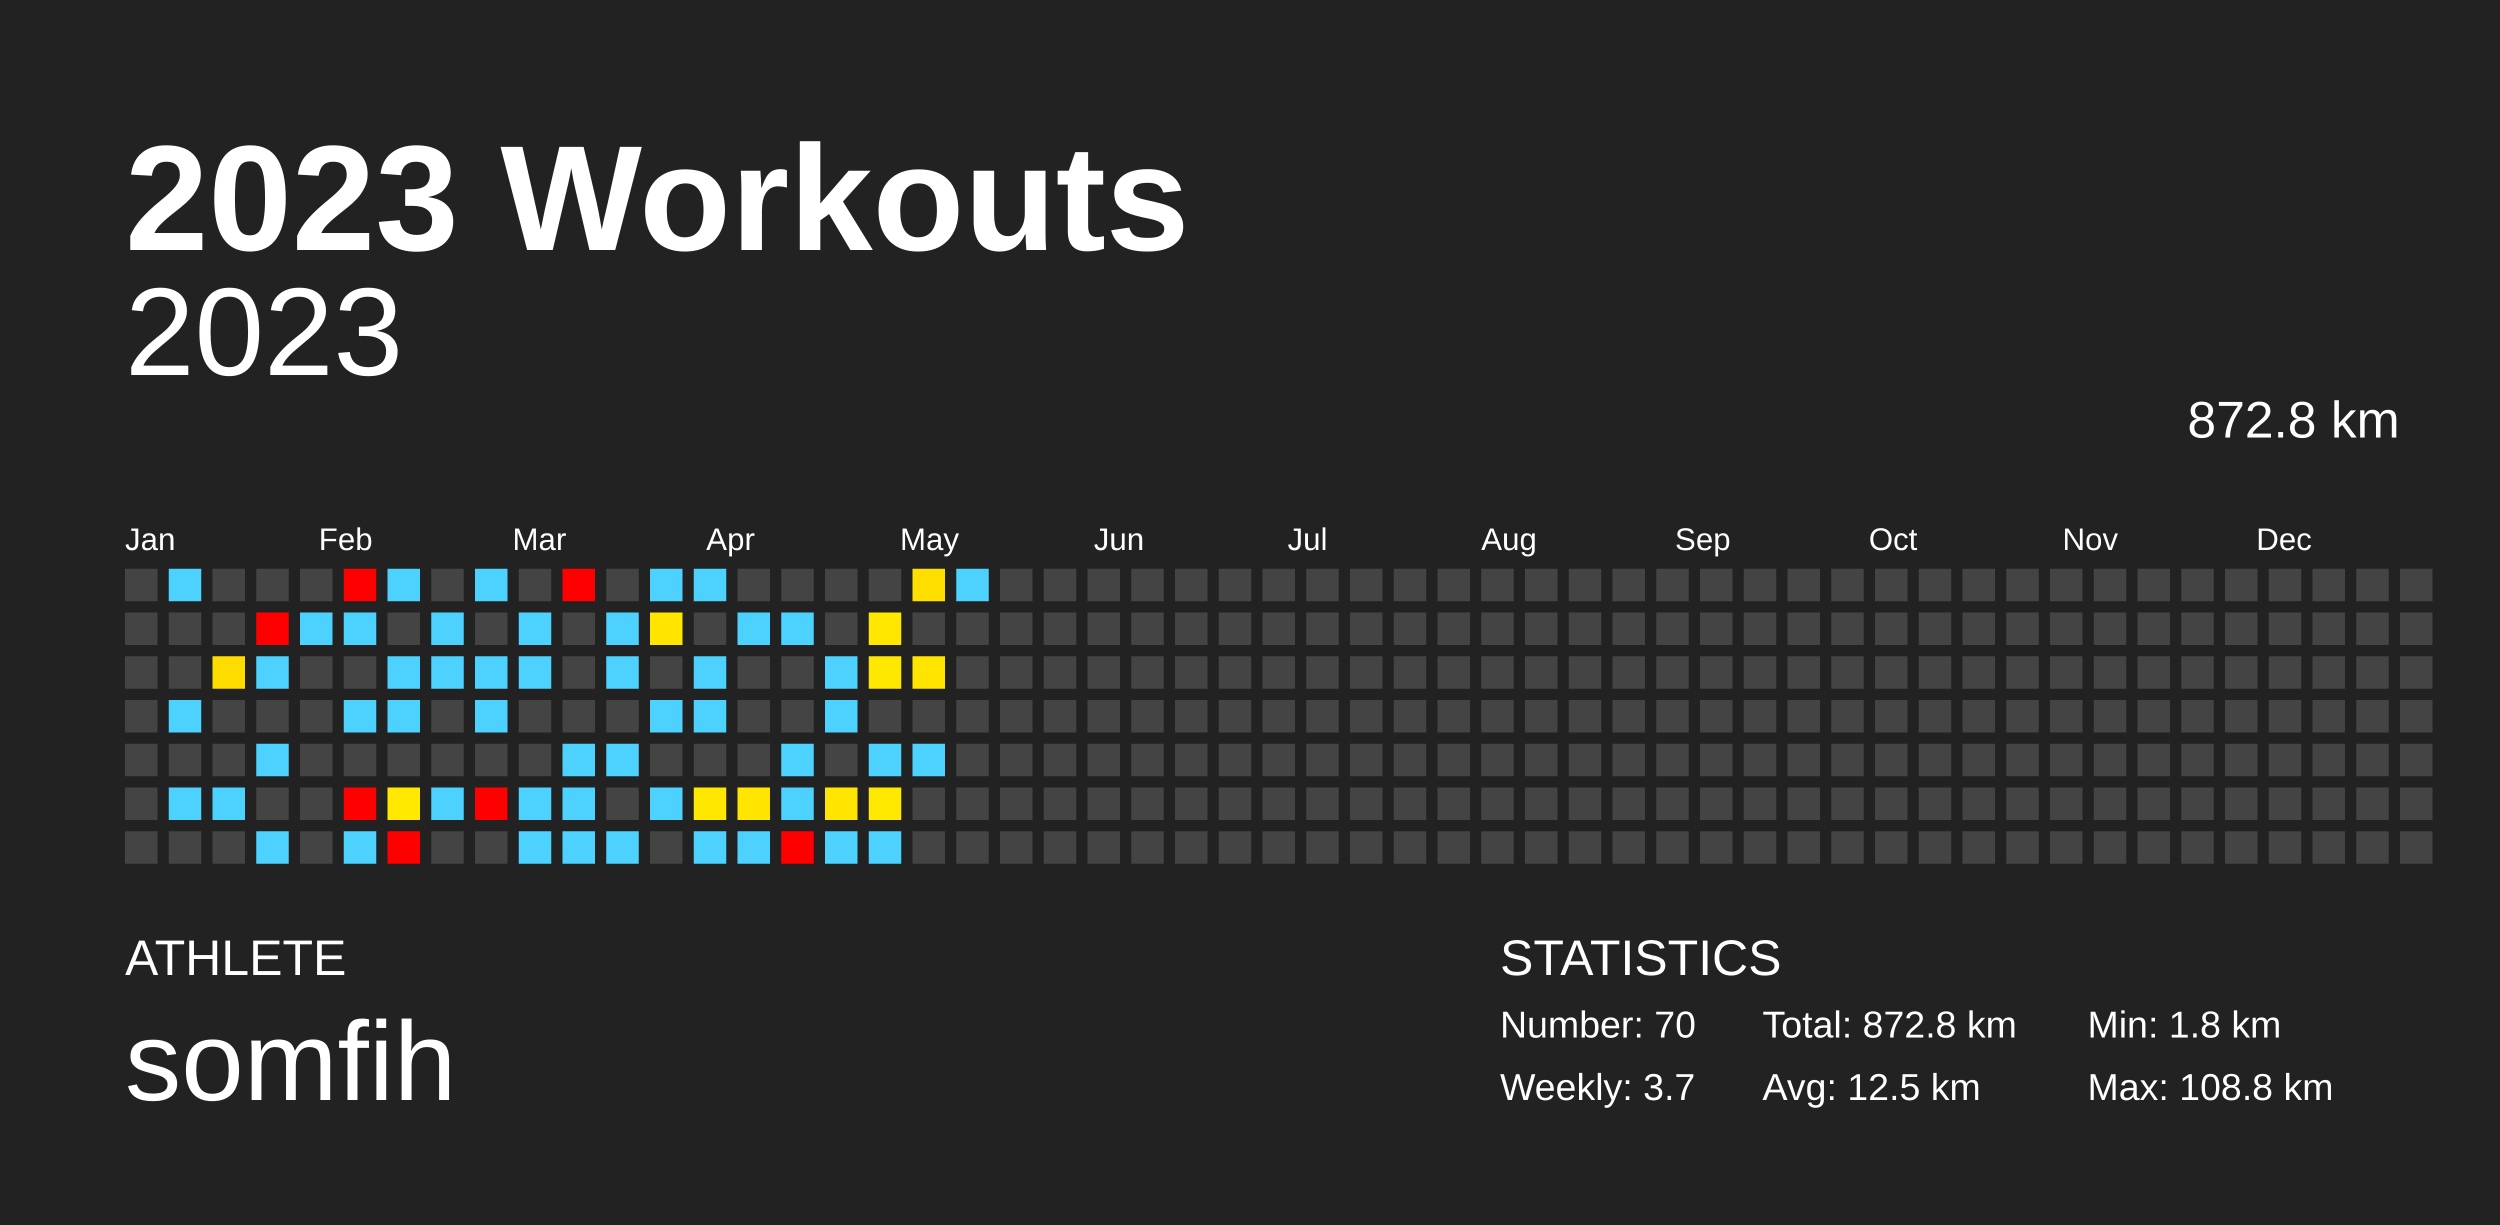
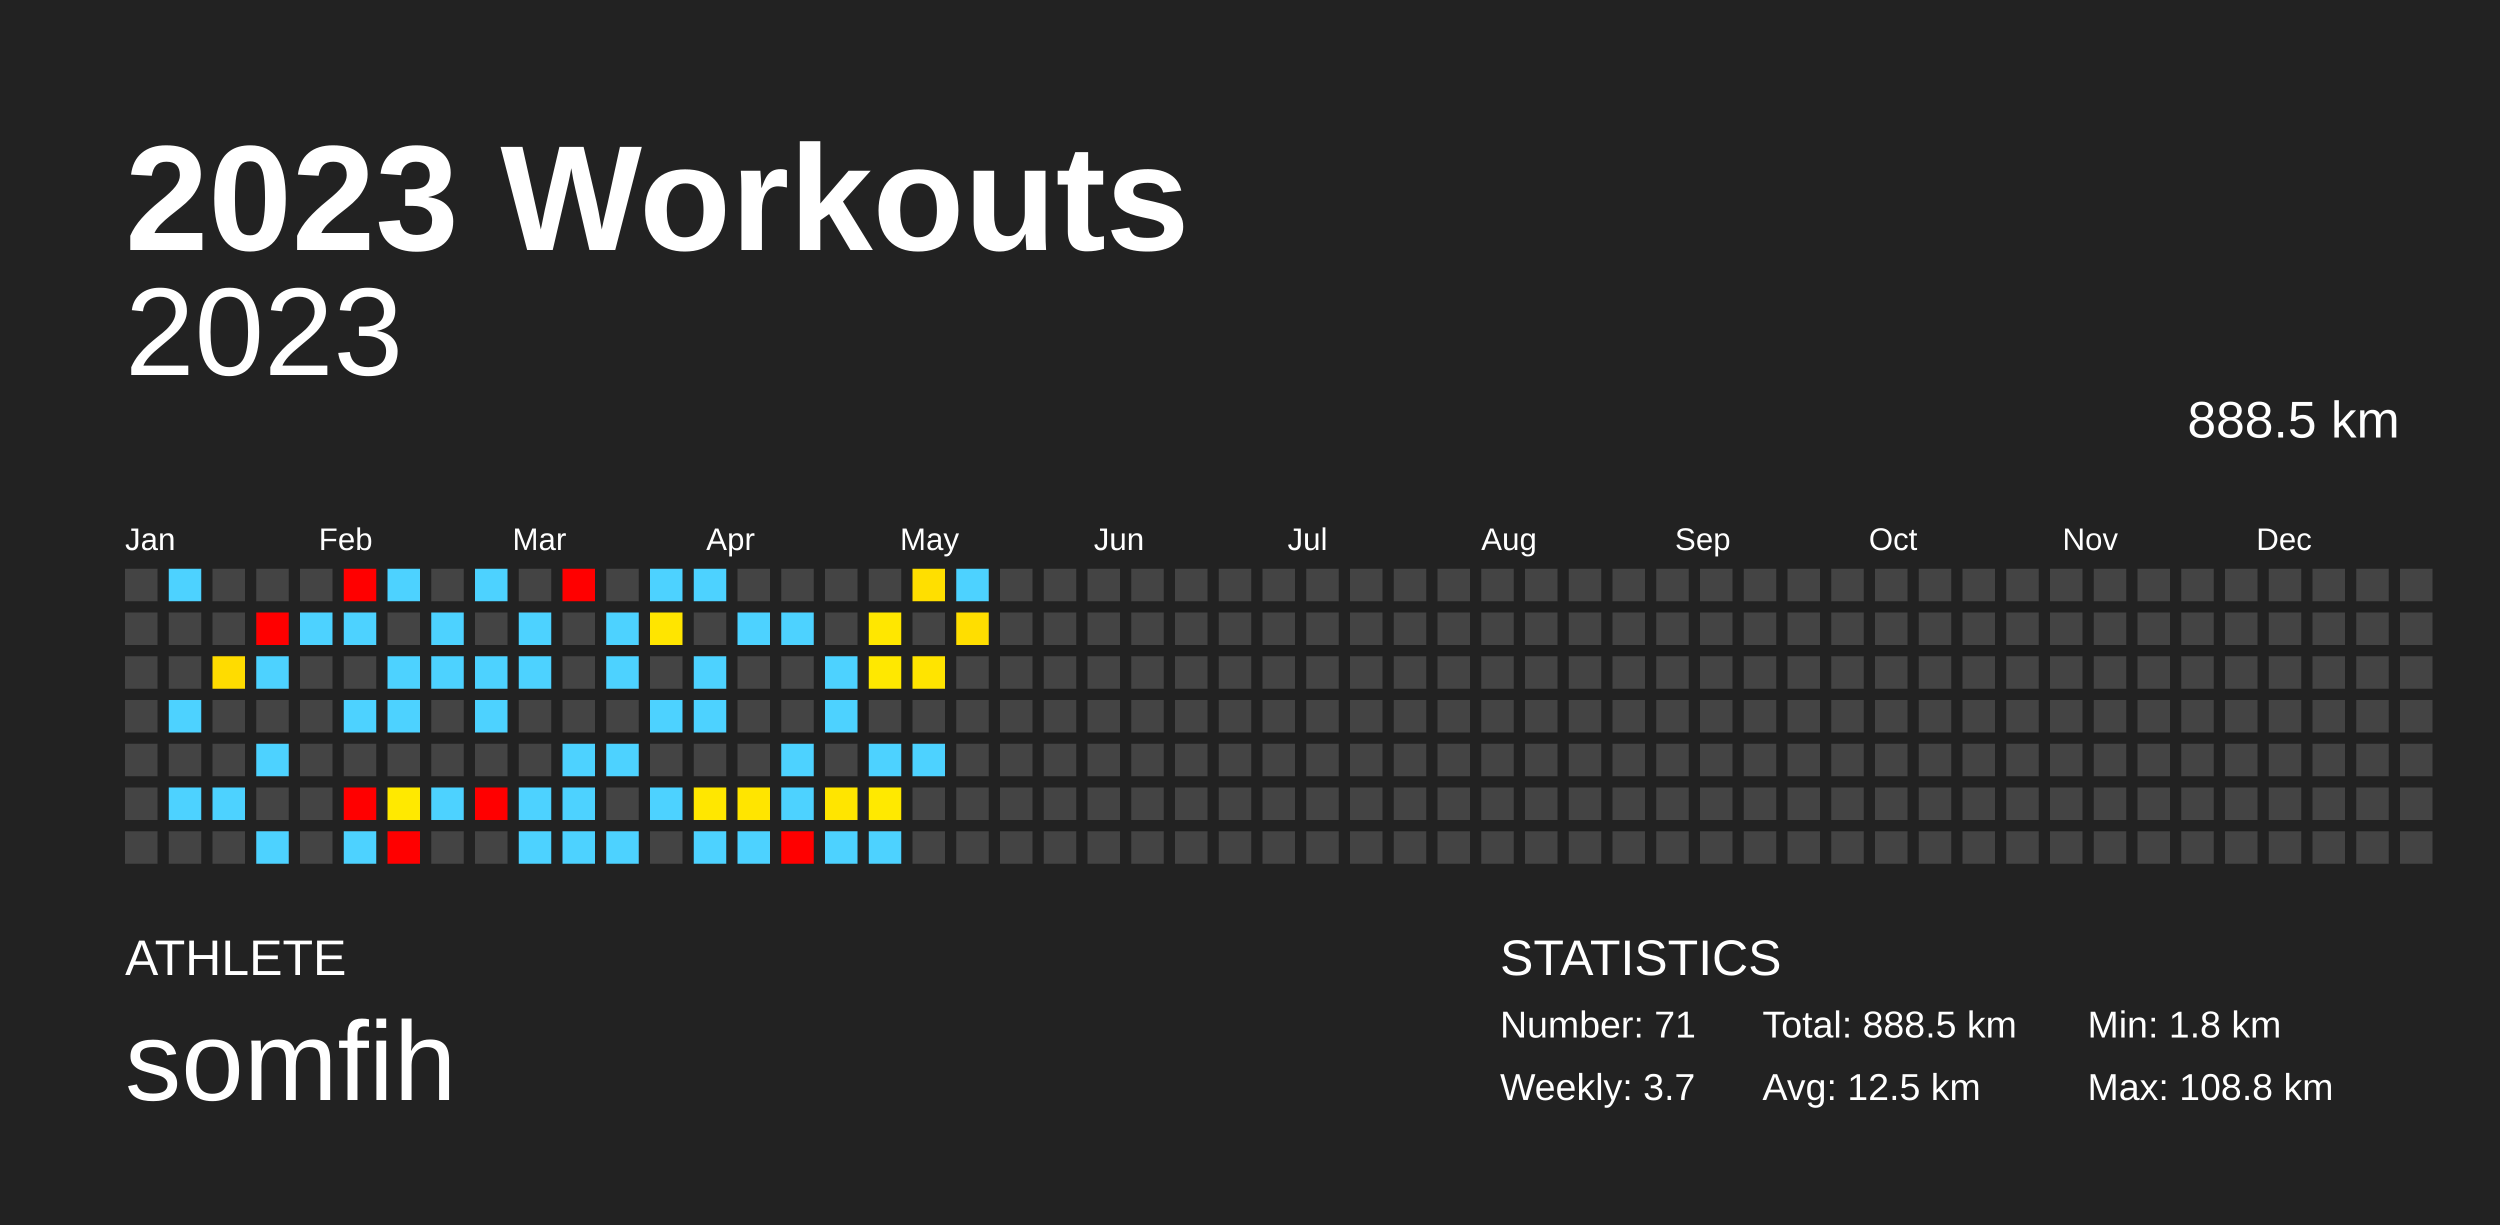
<svg xmlns="http://www.w3.org/2000/svg" baseProfile="full" height="98mm" version="1.1" viewBox="0,0,200,98" width="200mm">
  <defs />
  <rect fill="#222222" height="98" width="200" x="0" y="0" />
  <text fill="#FFFFFF" style="font-size:12px; font-family:Arial; font-weight:bold;" x="10" y="20">2023 Workouts</text>
  <text fill="#FFFFFF" style="font-size:4px; font-family:Arial" x="10" y="78">ATHLETE</text>
  <text fill="#FFFFFF" style="font-size:9px; font-family:Arial" x="10" y="88">somfih</text>
  <text fill="#FFFFFF" style="font-size:4px; font-family:Arial" x="120" y="78">STATISTICS</text>
-   <text fill="#FFFFFF" style="font-size:3px; font-family:Arial" x="120" y="83">Number: 70</text>
+   <text fill="#FFFFFF" style="font-size:3px; font-family:Arial" x="120" y="83">Number: 71</text>
  <text fill="#FFFFFF" style="font-size:3px; font-family:Arial" x="120" y="88">Weekly: 3.7</text>
-   <text fill="#FFFFFF" style="font-size:3px; font-family:Arial" x="141" y="83">Total: 872.8 km</text>
+   <text fill="#FFFFFF" style="font-size:3px; font-family:Arial" x="141" y="83">Total: 888.5 km</text>
  <text fill="#FFFFFF" style="font-size:3px; font-family:Arial" x="141" y="88">Avg: 12.5 km</text>
  <text fill="#FFFFFF" style="font-size:3px; font-family:Arial" x="167" y="83">Min: 1.8 km</text>
  <text fill="#FFFFFF" style="font-size:3px; font-family:Arial" x="167" y="88">Max: 108.8 km</text>
  <text alignment-baseline="hanging" fill="#FFFFFF" style="font-size:10.0px; font-family:Arial;" x="10" y="30">2023</text>
-   <text alignment-baseline="hanging" fill="#FFFFFF" style="font-size:4.125px; font-family:Arial;" x="175" y="35">872.8 km</text>
+   <text alignment-baseline="hanging" fill="#FFFFFF" style="font-size:4.125px; font-family:Arial;" x="175" y="35">888.5 km</text>
  <text fill="#FFFFFF" style="font-size:2.5px; font-family:Arial" x="10.0" y="44">Jan</text>
  <text fill="#FFFFFF" style="font-size:2.5px; font-family:Arial" x="25.5" y="44">Feb</text>
  <text fill="#FFFFFF" style="font-size:2.5px; font-family:Arial" x="41.0" y="44">Mar</text>
  <text fill="#FFFFFF" style="font-size:2.5px; font-family:Arial" x="56.5" y="44">Apr</text>
  <text fill="#FFFFFF" style="font-size:2.5px; font-family:Arial" x="72.0" y="44">May</text>
  <text fill="#FFFFFF" style="font-size:2.5px; font-family:Arial" x="87.5" y="44">Jun</text>
  <text fill="#FFFFFF" style="font-size:2.5px; font-family:Arial" x="103.0" y="44">Jul</text>
  <text fill="#FFFFFF" style="font-size:2.5px; font-family:Arial" x="118.5" y="44">Aug</text>
  <text fill="#FFFFFF" style="font-size:2.5px; font-family:Arial" x="134.0" y="44">Sep</text>
  <text fill="#FFFFFF" style="font-size:2.5px; font-family:Arial" x="149.5" y="44">Oct</text>
  <text fill="#FFFFFF" style="font-size:2.5px; font-family:Arial" x="165.0" y="44">Nov</text>
  <text fill="#FFFFFF" style="font-size:2.5px; font-family:Arial" x="180.5" y="44">Dec</text>
  <rect fill="#444444" height="2.6" width="2.6" x="10.0" y="45.5" />
  <rect fill="#444444" height="2.6" width="2.6" x="10.0" y="49.0" />
  <rect fill="#444444" height="2.6" width="2.6" x="10.0" y="52.5" />
  <rect fill="#444444" height="2.6" width="2.6" x="10.0" y="56.0" />
  <rect fill="#444444" height="2.6" width="2.6" x="10.0" y="59.5" />
  <rect fill="#444444" height="2.6" width="2.6" x="10.0" y="63.0" />
  <rect fill="#444444" height="2.6" width="2.6" x="10.0" y="66.5" />
  <rect fill="#4dd2ff" height="2.6" width="2.6" x="13.5" y="45.5" />
  <rect fill="#444444" height="2.6" width="2.6" x="13.5" y="49.0" />
  <rect fill="#444444" height="2.6" width="2.6" x="13.5" y="52.5" />
  <rect fill="#4dd2ff" height="2.6" width="2.6" x="13.5" y="56.0" />
  <rect fill="#444444" height="2.6" width="2.6" x="13.5" y="59.5" />
  <rect fill="#4dd2ff" height="2.6" width="2.6" x="13.5" y="63.0" />
  <rect fill="#444444" height="2.6" width="2.6" x="13.5" y="66.5" />
  <rect fill="#444444" height="2.6" width="2.6" x="17.0" y="45.5" />
  <rect fill="#444444" height="2.6" width="2.6" x="17.0" y="49.0" />
  <rect fill="#ffdc00" height="2.6" width="2.6" x="17.0" y="52.5" />
  <rect fill="#444444" height="2.6" width="2.6" x="17.0" y="56.0" />
  <rect fill="#444444" height="2.6" width="2.6" x="17.0" y="59.5" />
  <rect fill="#4dd2ff" height="2.6" width="2.6" x="17.0" y="63.0" />
  <rect fill="#444444" height="2.6" width="2.6" x="17.0" y="66.5" />
  <rect fill="#444444" height="2.6" width="2.6" x="20.5" y="45.5" />
  <rect fill="red" height="2.6" width="2.6" x="20.5" y="49.0" />
  <rect fill="#4dd2ff" height="2.6" width="2.6" x="20.5" y="52.5" />
  <rect fill="#444444" height="2.6" width="2.6" x="20.5" y="56.0" />
  <rect fill="#4dd2ff" height="2.6" width="2.6" x="20.5" y="59.5" />
  <rect fill="#444444" height="2.6" width="2.6" x="20.5" y="63.0" />
  <rect fill="#4dd2ff" height="2.6" width="2.6" x="20.5" y="66.5" />
  <rect fill="#444444" height="2.6" width="2.6" x="24.0" y="45.5" />
  <rect fill="#4dd2ff" height="2.6" width="2.6" x="24.0" y="49.0" />
  <rect fill="#444444" height="2.6" width="2.6" x="24.0" y="52.5" />
  <rect fill="#444444" height="2.6" width="2.6" x="24.0" y="56.0" />
  <rect fill="#444444" height="2.6" width="2.6" x="24.0" y="59.5" />
  <rect fill="#444444" height="2.6" width="2.6" x="24.0" y="63.0" />
  <rect fill="#444444" height="2.6" width="2.6" x="24.0" y="66.5" />
  <rect fill="red" height="2.6" width="2.6" x="27.5" y="45.5" />
  <rect fill="#4dd2ff" height="2.6" width="2.6" x="27.5" y="49.0" />
  <rect fill="#444444" height="2.6" width="2.6" x="27.5" y="52.5" />
  <rect fill="#4dd2ff" height="2.6" width="2.6" x="27.5" y="56.0" />
  <rect fill="#444444" height="2.6" width="2.6" x="27.5" y="59.5" />
  <rect fill="red" height="2.6" width="2.6" x="27.5" y="63.0" />
  <rect fill="#4dd2ff" height="2.6" width="2.6" x="27.5" y="66.5" />
  <rect fill="#4dd2ff" height="2.6" width="2.6" x="31.0" y="45.5" />
  <rect fill="#444444" height="2.6" width="2.6" x="31.0" y="49.0" />
  <rect fill="#4dd2ff" height="2.6" width="2.6" x="31.0" y="52.5" />
  <rect fill="#4dd2ff" height="2.6" width="2.6" x="31.0" y="56.0" />
  <rect fill="#444444" height="2.6" width="2.6" x="31.0" y="59.5" />
  <rect fill="#ffe900" height="2.6" width="2.6" x="31.0" y="63.0" />
  <rect fill="red" height="2.6" width="2.6" x="31.0" y="66.5" />
  <rect fill="#444444" height="2.6" width="2.6" x="34.5" y="45.5" />
  <rect fill="#4dd2ff" height="2.6" width="2.6" x="34.5" y="49.0" />
  <rect fill="#4dd2ff" height="2.6" width="2.6" x="34.5" y="52.5" />
  <rect fill="#444444" height="2.6" width="2.6" x="34.5" y="56.0" />
  <rect fill="#444444" height="2.6" width="2.6" x="34.5" y="59.5" />
  <rect fill="#4dd2ff" height="2.6" width="2.6" x="34.5" y="63.0" />
  <rect fill="#444444" height="2.6" width="2.6" x="34.5" y="66.5" />
  <rect fill="#4dd2ff" height="2.6" width="2.6" x="38.0" y="45.5" />
  <rect fill="#444444" height="2.6" width="2.6" x="38.0" y="49.0" />
  <rect fill="#4dd2ff" height="2.6" width="2.6" x="38.0" y="52.5" />
  <rect fill="#4dd2ff" height="2.6" width="2.6" x="38.0" y="56.0" />
  <rect fill="#444444" height="2.6" width="2.6" x="38.0" y="59.5" />
  <rect fill="red" height="2.6" width="2.6" x="38.0" y="63.0" />
  <rect fill="#444444" height="2.6" width="2.6" x="38.0" y="66.5" />
  <rect fill="#444444" height="2.6" width="2.6" x="41.5" y="45.5" />
  <rect fill="#4dd2ff" height="2.6" width="2.6" x="41.5" y="49.0" />
  <rect fill="#4dd2ff" height="2.6" width="2.6" x="41.5" y="52.5" />
  <rect fill="#444444" height="2.6" width="2.6" x="41.5" y="56.0" />
  <rect fill="#444444" height="2.6" width="2.6" x="41.5" y="59.5" />
  <rect fill="#4dd2ff" height="2.6" width="2.6" x="41.5" y="63.0" />
  <rect fill="#4dd2ff" height="2.6" width="2.6" x="41.5" y="66.5" />
  <rect fill="red" height="2.6" width="2.6" x="45.0" y="45.5" />
  <rect fill="#444444" height="2.6" width="2.6" x="45.0" y="49.0" />
  <rect fill="#444444" height="2.6" width="2.6" x="45.0" y="52.5" />
  <rect fill="#444444" height="2.6" width="2.6" x="45.0" y="56.0" />
  <rect fill="#4dd2ff" height="2.6" width="2.6" x="45.0" y="59.5" />
  <rect fill="#4dd2ff" height="2.6" width="2.6" x="45.0" y="63.0" />
  <rect fill="#4dd2ff" height="2.6" width="2.6" x="45.0" y="66.5" />
  <rect fill="#444444" height="2.6" width="2.6" x="48.5" y="45.5" />
  <rect fill="#4dd2ff" height="2.6" width="2.6" x="48.5" y="49.0" />
  <rect fill="#4dd2ff" height="2.6" width="2.6" x="48.5" y="52.5" />
  <rect fill="#444444" height="2.6" width="2.6" x="48.5" y="56.0" />
  <rect fill="#4dd2ff" height="2.6" width="2.6" x="48.5" y="59.5" />
  <rect fill="#444444" height="2.6" width="2.6" x="48.5" y="63.0" />
  <rect fill="#4dd2ff" height="2.6" width="2.6" x="48.5" y="66.5" />
  <rect fill="#4dd2ff" height="2.6" width="2.6" x="52.0" y="45.5" />
  <rect fill="#ffe500" height="2.6" width="2.6" x="52.0" y="49.0" />
  <rect fill="#444444" height="2.6" width="2.6" x="52.0" y="52.5" />
  <rect fill="#4dd2ff" height="2.6" width="2.6" x="52.0" y="56.0" />
  <rect fill="#444444" height="2.6" width="2.6" x="52.0" y="59.5" />
  <rect fill="#4dd2ff" height="2.6" width="2.6" x="52.0" y="63.0" />
  <rect fill="#444444" height="2.6" width="2.6" x="52.0" y="66.5" />
  <rect fill="#4dd2ff" height="2.6" width="2.6" x="55.5" y="45.5" />
  <rect fill="#444444" height="2.6" width="2.6" x="55.5" y="49.0" />
  <rect fill="#4dd2ff" height="2.6" width="2.6" x="55.5" y="52.5" />
  <rect fill="#4dd2ff" height="2.6" width="2.6" x="55.5" y="56.0" />
  <rect fill="#444444" height="2.6" width="2.6" x="55.5" y="59.5" />
  <rect fill="#ffe700" height="2.6" width="2.6" x="55.5" y="63.0" />
  <rect fill="#4dd2ff" height="2.6" width="2.6" x="55.5" y="66.5" />
  <rect fill="#444444" height="2.6" width="2.6" x="59.0" y="45.5" />
  <rect fill="#4dd2ff" height="2.6" width="2.6" x="59.0" y="49.0" />
  <rect fill="#444444" height="2.6" width="2.6" x="59.0" y="52.5" />
  <rect fill="#444444" height="2.6" width="2.6" x="59.0" y="56.0" />
  <rect fill="#444444" height="2.6" width="2.6" x="59.0" y="59.5" />
  <rect fill="#ffe500" height="2.6" width="2.6" x="59.0" y="63.0" />
  <rect fill="#4dd2ff" height="2.6" width="2.6" x="59.0" y="66.5" />
  <rect fill="#444444" height="2.6" width="2.6" x="62.5" y="45.5" />
  <rect fill="#4dd2ff" height="2.6" width="2.6" x="62.5" y="49.0" />
  <rect fill="#444444" height="2.6" width="2.6" x="62.5" y="52.5" />
  <rect fill="#444444" height="2.6" width="2.6" x="62.5" y="56.0" />
  <rect fill="#4dd2ff" height="2.6" width="2.6" x="62.5" y="59.5" />
  <rect fill="#4dd2ff" height="2.6" width="2.6" x="62.5" y="63.0" />
  <rect fill="red" height="2.6" width="2.6" x="62.5" y="66.5" />
  <rect fill="#444444" height="2.6" width="2.6" x="66.0" y="45.5" />
  <rect fill="#444444" height="2.6" width="2.6" x="66.0" y="49.0" />
  <rect fill="#4dd2ff" height="2.6" width="2.6" x="66.0" y="52.5" />
  <rect fill="#4dd2ff" height="2.6" width="2.6" x="66.0" y="56.0" />
  <rect fill="#444444" height="2.6" width="2.6" x="66.0" y="59.5" />
  <rect fill="#ffe500" height="2.6" width="2.6" x="66.0" y="63.0" />
  <rect fill="#4dd2ff" height="2.6" width="2.6" x="66.0" y="66.5" />
  <rect fill="#444444" height="2.6" width="2.6" x="69.5" y="45.5" />
  <rect fill="#ffe700" height="2.6" width="2.6" x="69.5" y="49.0" />
  <rect fill="#ffe800" height="2.6" width="2.6" x="69.5" y="52.5" />
  <rect fill="#444444" height="2.6" width="2.6" x="69.5" y="56.0" />
  <rect fill="#4dd2ff" height="2.6" width="2.6" x="69.5" y="59.5" />
  <rect fill="#ffe900" height="2.6" width="2.6" x="69.5" y="63.0" />
  <rect fill="#4dd2ff" height="2.6" width="2.6" x="69.5" y="66.5" />
  <rect fill="#ffdf00" height="2.6" width="2.6" x="73.0" y="45.5" />
  <rect fill="#444444" height="2.6" width="2.6" x="73.0" y="49.0" />
  <rect fill="#ffe400" height="2.6" width="2.6" x="73.0" y="52.5" />
  <rect fill="#444444" height="2.6" width="2.6" x="73.0" y="56.0" />
  <rect fill="#4dd2ff" height="2.6" width="2.6" x="73.0" y="59.5" />
  <rect fill="#444444" height="2.6" width="2.6" x="73.0" y="63.0" />
  <rect fill="#444444" height="2.6" width="2.6" x="73.0" y="66.5" />
  <rect fill="#4dd2ff" height="2.6" width="2.6" x="76.5" y="45.5" />
-   <rect fill="#444444" height="2.6" width="2.6" x="76.5" y="49.0" />
+   <rect fill="#ffde00" height="2.6" width="2.6" x="76.5" y="49.0" />
  <rect fill="#444444" height="2.6" width="2.6" x="76.5" y="52.5" />
  <rect fill="#444444" height="2.6" width="2.6" x="76.5" y="56.0" />
  <rect fill="#444444" height="2.6" width="2.6" x="76.5" y="59.5" />
  <rect fill="#444444" height="2.6" width="2.6" x="76.5" y="63.0" />
  <rect fill="#444444" height="2.6" width="2.6" x="76.5" y="66.5" />
  <rect fill="#444444" height="2.6" width="2.6" x="80.0" y="45.5" />
  <rect fill="#444444" height="2.6" width="2.6" x="80.0" y="49.0" />
  <rect fill="#444444" height="2.6" width="2.6" x="80.0" y="52.5" />
  <rect fill="#444444" height="2.6" width="2.6" x="80.0" y="56.0" />
  <rect fill="#444444" height="2.6" width="2.6" x="80.0" y="59.5" />
  <rect fill="#444444" height="2.6" width="2.6" x="80.0" y="63.0" />
  <rect fill="#444444" height="2.6" width="2.6" x="80.0" y="66.5" />
  <rect fill="#444444" height="2.6" width="2.6" x="83.5" y="45.5" />
  <rect fill="#444444" height="2.6" width="2.6" x="83.5" y="49.0" />
  <rect fill="#444444" height="2.6" width="2.6" x="83.5" y="52.5" />
  <rect fill="#444444" height="2.6" width="2.6" x="83.5" y="56.0" />
  <rect fill="#444444" height="2.6" width="2.6" x="83.5" y="59.5" />
  <rect fill="#444444" height="2.6" width="2.6" x="83.5" y="63.0" />
  <rect fill="#444444" height="2.6" width="2.6" x="83.5" y="66.5" />
  <rect fill="#444444" height="2.6" width="2.6" x="87.0" y="45.5" />
  <rect fill="#444444" height="2.6" width="2.6" x="87.0" y="49.0" />
  <rect fill="#444444" height="2.6" width="2.6" x="87.0" y="52.5" />
  <rect fill="#444444" height="2.6" width="2.6" x="87.0" y="56.0" />
  <rect fill="#444444" height="2.6" width="2.6" x="87.0" y="59.5" />
  <rect fill="#444444" height="2.6" width="2.6" x="87.0" y="63.0" />
  <rect fill="#444444" height="2.6" width="2.6" x="87.0" y="66.5" />
  <rect fill="#444444" height="2.6" width="2.6" x="90.5" y="45.5" />
  <rect fill="#444444" height="2.6" width="2.6" x="90.5" y="49.0" />
  <rect fill="#444444" height="2.6" width="2.6" x="90.5" y="52.5" />
  <rect fill="#444444" height="2.6" width="2.6" x="90.5" y="56.0" />
  <rect fill="#444444" height="2.6" width="2.6" x="90.5" y="59.5" />
  <rect fill="#444444" height="2.6" width="2.6" x="90.5" y="63.0" />
  <rect fill="#444444" height="2.6" width="2.6" x="90.5" y="66.5" />
  <rect fill="#444444" height="2.6" width="2.6" x="94.0" y="45.5" />
  <rect fill="#444444" height="2.6" width="2.6" x="94.0" y="49.0" />
  <rect fill="#444444" height="2.6" width="2.6" x="94.0" y="52.5" />
  <rect fill="#444444" height="2.6" width="2.6" x="94.0" y="56.0" />
  <rect fill="#444444" height="2.6" width="2.6" x="94.0" y="59.5" />
  <rect fill="#444444" height="2.6" width="2.6" x="94.0" y="63.0" />
  <rect fill="#444444" height="2.6" width="2.6" x="94.0" y="66.5" />
  <rect fill="#444444" height="2.6" width="2.6" x="97.5" y="45.5" />
  <rect fill="#444444" height="2.6" width="2.6" x="97.5" y="49.0" />
  <rect fill="#444444" height="2.6" width="2.6" x="97.5" y="52.5" />
  <rect fill="#444444" height="2.6" width="2.6" x="97.5" y="56.0" />
  <rect fill="#444444" height="2.6" width="2.6" x="97.5" y="59.5" />
  <rect fill="#444444" height="2.6" width="2.6" x="97.5" y="63.0" />
  <rect fill="#444444" height="2.6" width="2.6" x="97.5" y="66.5" />
  <rect fill="#444444" height="2.6" width="2.6" x="101.0" y="45.5" />
  <rect fill="#444444" height="2.6" width="2.6" x="101.0" y="49.0" />
  <rect fill="#444444" height="2.6" width="2.6" x="101.0" y="52.5" />
  <rect fill="#444444" height="2.6" width="2.6" x="101.0" y="56.0" />
  <rect fill="#444444" height="2.6" width="2.6" x="101.0" y="59.5" />
  <rect fill="#444444" height="2.6" width="2.6" x="101.0" y="63.0" />
  <rect fill="#444444" height="2.6" width="2.6" x="101.0" y="66.5" />
  <rect fill="#444444" height="2.6" width="2.6" x="104.5" y="45.5" />
  <rect fill="#444444" height="2.6" width="2.6" x="104.5" y="49.0" />
  <rect fill="#444444" height="2.6" width="2.6" x="104.5" y="52.5" />
  <rect fill="#444444" height="2.6" width="2.6" x="104.5" y="56.0" />
  <rect fill="#444444" height="2.6" width="2.6" x="104.5" y="59.5" />
  <rect fill="#444444" height="2.6" width="2.6" x="104.5" y="63.0" />
  <rect fill="#444444" height="2.6" width="2.6" x="104.5" y="66.5" />
  <rect fill="#444444" height="2.6" width="2.6" x="108.0" y="45.5" />
  <rect fill="#444444" height="2.6" width="2.6" x="108.0" y="49.0" />
  <rect fill="#444444" height="2.6" width="2.6" x="108.0" y="52.5" />
  <rect fill="#444444" height="2.6" width="2.6" x="108.0" y="56.0" />
  <rect fill="#444444" height="2.6" width="2.6" x="108.0" y="59.5" />
  <rect fill="#444444" height="2.6" width="2.6" x="108.0" y="63.0" />
  <rect fill="#444444" height="2.6" width="2.6" x="108.0" y="66.5" />
  <rect fill="#444444" height="2.6" width="2.6" x="111.5" y="45.5" />
  <rect fill="#444444" height="2.6" width="2.6" x="111.5" y="49.0" />
  <rect fill="#444444" height="2.6" width="2.6" x="111.5" y="52.5" />
  <rect fill="#444444" height="2.6" width="2.6" x="111.5" y="56.0" />
  <rect fill="#444444" height="2.6" width="2.6" x="111.5" y="59.5" />
  <rect fill="#444444" height="2.6" width="2.6" x="111.5" y="63.0" />
  <rect fill="#444444" height="2.6" width="2.6" x="111.5" y="66.5" />
  <rect fill="#444444" height="2.6" width="2.6" x="115.0" y="45.5" />
  <rect fill="#444444" height="2.6" width="2.6" x="115.0" y="49.0" />
  <rect fill="#444444" height="2.6" width="2.6" x="115.0" y="52.5" />
  <rect fill="#444444" height="2.6" width="2.6" x="115.0" y="56.0" />
  <rect fill="#444444" height="2.6" width="2.6" x="115.0" y="59.5" />
  <rect fill="#444444" height="2.6" width="2.6" x="115.0" y="63.0" />
  <rect fill="#444444" height="2.6" width="2.6" x="115.0" y="66.5" />
  <rect fill="#444444" height="2.6" width="2.6" x="118.5" y="45.5" />
  <rect fill="#444444" height="2.6" width="2.6" x="118.5" y="49.0" />
  <rect fill="#444444" height="2.6" width="2.6" x="118.5" y="52.5" />
  <rect fill="#444444" height="2.6" width="2.6" x="118.5" y="56.0" />
  <rect fill="#444444" height="2.6" width="2.6" x="118.5" y="59.5" />
  <rect fill="#444444" height="2.6" width="2.6" x="118.5" y="63.0" />
  <rect fill="#444444" height="2.6" width="2.6" x="118.5" y="66.5" />
  <rect fill="#444444" height="2.6" width="2.6" x="122.0" y="45.5" />
  <rect fill="#444444" height="2.6" width="2.6" x="122.0" y="49.0" />
  <rect fill="#444444" height="2.6" width="2.6" x="122.0" y="52.5" />
  <rect fill="#444444" height="2.6" width="2.6" x="122.0" y="56.0" />
  <rect fill="#444444" height="2.6" width="2.6" x="122.0" y="59.5" />
  <rect fill="#444444" height="2.6" width="2.6" x="122.0" y="63.0" />
  <rect fill="#444444" height="2.6" width="2.6" x="122.0" y="66.5" />
  <rect fill="#444444" height="2.6" width="2.6" x="125.5" y="45.5" />
  <rect fill="#444444" height="2.6" width="2.6" x="125.5" y="49.0" />
  <rect fill="#444444" height="2.6" width="2.6" x="125.5" y="52.5" />
  <rect fill="#444444" height="2.6" width="2.6" x="125.5" y="56.0" />
  <rect fill="#444444" height="2.6" width="2.6" x="125.5" y="59.5" />
  <rect fill="#444444" height="2.6" width="2.6" x="125.5" y="63.0" />
  <rect fill="#444444" height="2.6" width="2.6" x="125.5" y="66.5" />
  <rect fill="#444444" height="2.6" width="2.6" x="129.0" y="45.5" />
  <rect fill="#444444" height="2.6" width="2.6" x="129.0" y="49.0" />
  <rect fill="#444444" height="2.6" width="2.6" x="129.0" y="52.5" />
  <rect fill="#444444" height="2.6" width="2.6" x="129.0" y="56.0" />
  <rect fill="#444444" height="2.6" width="2.6" x="129.0" y="59.5" />
  <rect fill="#444444" height="2.6" width="2.6" x="129.0" y="63.0" />
  <rect fill="#444444" height="2.6" width="2.6" x="129.0" y="66.5" />
  <rect fill="#444444" height="2.6" width="2.6" x="132.5" y="45.5" />
  <rect fill="#444444" height="2.6" width="2.6" x="132.5" y="49.0" />
  <rect fill="#444444" height="2.6" width="2.6" x="132.5" y="52.5" />
  <rect fill="#444444" height="2.6" width="2.6" x="132.5" y="56.0" />
  <rect fill="#444444" height="2.6" width="2.6" x="132.5" y="59.5" />
  <rect fill="#444444" height="2.6" width="2.6" x="132.5" y="63.0" />
  <rect fill="#444444" height="2.6" width="2.6" x="132.5" y="66.5" />
  <rect fill="#444444" height="2.6" width="2.6" x="136.0" y="45.5" />
  <rect fill="#444444" height="2.6" width="2.6" x="136.0" y="49.0" />
  <rect fill="#444444" height="2.6" width="2.6" x="136.0" y="52.5" />
  <rect fill="#444444" height="2.6" width="2.6" x="136.0" y="56.0" />
  <rect fill="#444444" height="2.6" width="2.6" x="136.0" y="59.5" />
  <rect fill="#444444" height="2.6" width="2.6" x="136.0" y="63.0" />
  <rect fill="#444444" height="2.6" width="2.6" x="136.0" y="66.5" />
  <rect fill="#444444" height="2.6" width="2.6" x="139.5" y="45.5" />
  <rect fill="#444444" height="2.6" width="2.6" x="139.5" y="49.0" />
  <rect fill="#444444" height="2.6" width="2.6" x="139.5" y="52.5" />
  <rect fill="#444444" height="2.6" width="2.6" x="139.5" y="56.0" />
  <rect fill="#444444" height="2.6" width="2.6" x="139.5" y="59.5" />
  <rect fill="#444444" height="2.6" width="2.6" x="139.5" y="63.0" />
  <rect fill="#444444" height="2.6" width="2.6" x="139.5" y="66.5" />
  <rect fill="#444444" height="2.6" width="2.6" x="143.0" y="45.5" />
  <rect fill="#444444" height="2.6" width="2.6" x="143.0" y="49.0" />
  <rect fill="#444444" height="2.6" width="2.6" x="143.0" y="52.5" />
  <rect fill="#444444" height="2.6" width="2.6" x="143.0" y="56.0" />
  <rect fill="#444444" height="2.6" width="2.6" x="143.0" y="59.5" />
  <rect fill="#444444" height="2.6" width="2.6" x="143.0" y="63.0" />
  <rect fill="#444444" height="2.6" width="2.6" x="143.0" y="66.5" />
  <rect fill="#444444" height="2.6" width="2.6" x="146.5" y="45.5" />
  <rect fill="#444444" height="2.6" width="2.6" x="146.5" y="49.0" />
  <rect fill="#444444" height="2.6" width="2.6" x="146.5" y="52.5" />
  <rect fill="#444444" height="2.6" width="2.6" x="146.5" y="56.0" />
  <rect fill="#444444" height="2.6" width="2.6" x="146.5" y="59.5" />
  <rect fill="#444444" height="2.6" width="2.6" x="146.5" y="63.0" />
  <rect fill="#444444" height="2.6" width="2.6" x="146.5" y="66.5" />
  <rect fill="#444444" height="2.6" width="2.6" x="150.0" y="45.5" />
  <rect fill="#444444" height="2.6" width="2.6" x="150.0" y="49.0" />
  <rect fill="#444444" height="2.6" width="2.6" x="150.0" y="52.5" />
  <rect fill="#444444" height="2.6" width="2.6" x="150.0" y="56.0" />
  <rect fill="#444444" height="2.6" width="2.6" x="150.0" y="59.5" />
  <rect fill="#444444" height="2.6" width="2.6" x="150.0" y="63.0" />
  <rect fill="#444444" height="2.6" width="2.6" x="150.0" y="66.5" />
  <rect fill="#444444" height="2.6" width="2.6" x="153.5" y="45.5" />
  <rect fill="#444444" height="2.6" width="2.6" x="153.5" y="49.0" />
  <rect fill="#444444" height="2.6" width="2.6" x="153.5" y="52.5" />
  <rect fill="#444444" height="2.6" width="2.6" x="153.5" y="56.0" />
  <rect fill="#444444" height="2.6" width="2.6" x="153.5" y="59.5" />
  <rect fill="#444444" height="2.6" width="2.6" x="153.5" y="63.0" />
  <rect fill="#444444" height="2.6" width="2.6" x="153.5" y="66.5" />
  <rect fill="#444444" height="2.6" width="2.6" x="157.0" y="45.5" />
  <rect fill="#444444" height="2.6" width="2.6" x="157.0" y="49.0" />
  <rect fill="#444444" height="2.6" width="2.6" x="157.0" y="52.5" />
  <rect fill="#444444" height="2.6" width="2.6" x="157.0" y="56.0" />
  <rect fill="#444444" height="2.6" width="2.6" x="157.0" y="59.5" />
  <rect fill="#444444" height="2.6" width="2.6" x="157.0" y="63.0" />
  <rect fill="#444444" height="2.6" width="2.6" x="157.0" y="66.5" />
  <rect fill="#444444" height="2.6" width="2.6" x="160.5" y="45.5" />
  <rect fill="#444444" height="2.6" width="2.6" x="160.5" y="49.0" />
  <rect fill="#444444" height="2.6" width="2.6" x="160.5" y="52.5" />
  <rect fill="#444444" height="2.6" width="2.6" x="160.5" y="56.0" />
  <rect fill="#444444" height="2.6" width="2.6" x="160.5" y="59.5" />
  <rect fill="#444444" height="2.6" width="2.6" x="160.5" y="63.0" />
  <rect fill="#444444" height="2.6" width="2.6" x="160.5" y="66.5" />
  <rect fill="#444444" height="2.6" width="2.6" x="164.0" y="45.5" />
  <rect fill="#444444" height="2.6" width="2.6" x="164.0" y="49.0" />
  <rect fill="#444444" height="2.6" width="2.6" x="164.0" y="52.5" />
  <rect fill="#444444" height="2.6" width="2.6" x="164.0" y="56.0" />
  <rect fill="#444444" height="2.6" width="2.6" x="164.0" y="59.5" />
  <rect fill="#444444" height="2.6" width="2.6" x="164.0" y="63.0" />
  <rect fill="#444444" height="2.6" width="2.6" x="164.0" y="66.5" />
  <rect fill="#444444" height="2.6" width="2.6" x="167.5" y="45.5" />
  <rect fill="#444444" height="2.6" width="2.6" x="167.5" y="49.0" />
  <rect fill="#444444" height="2.6" width="2.6" x="167.5" y="52.5" />
  <rect fill="#444444" height="2.6" width="2.6" x="167.5" y="56.0" />
  <rect fill="#444444" height="2.6" width="2.6" x="167.5" y="59.5" />
  <rect fill="#444444" height="2.6" width="2.6" x="167.5" y="63.0" />
  <rect fill="#444444" height="2.6" width="2.6" x="167.5" y="66.5" />
  <rect fill="#444444" height="2.6" width="2.6" x="171.0" y="45.5" />
  <rect fill="#444444" height="2.6" width="2.6" x="171.0" y="49.0" />
  <rect fill="#444444" height="2.6" width="2.6" x="171.0" y="52.5" />
  <rect fill="#444444" height="2.6" width="2.6" x="171.0" y="56.0" />
  <rect fill="#444444" height="2.6" width="2.6" x="171.0" y="59.5" />
  <rect fill="#444444" height="2.6" width="2.6" x="171.0" y="63.0" />
  <rect fill="#444444" height="2.6" width="2.6" x="171.0" y="66.5" />
  <rect fill="#444444" height="2.6" width="2.6" x="174.5" y="45.5" />
  <rect fill="#444444" height="2.6" width="2.6" x="174.5" y="49.0" />
  <rect fill="#444444" height="2.6" width="2.6" x="174.5" y="52.5" />
  <rect fill="#444444" height="2.6" width="2.6" x="174.5" y="56.0" />
  <rect fill="#444444" height="2.6" width="2.6" x="174.5" y="59.5" />
  <rect fill="#444444" height="2.6" width="2.6" x="174.5" y="63.0" />
  <rect fill="#444444" height="2.6" width="2.6" x="174.5" y="66.5" />
  <rect fill="#444444" height="2.6" width="2.6" x="178.0" y="45.5" />
  <rect fill="#444444" height="2.6" width="2.6" x="178.0" y="49.0" />
  <rect fill="#444444" height="2.6" width="2.6" x="178.0" y="52.5" />
  <rect fill="#444444" height="2.6" width="2.6" x="178.0" y="56.0" />
  <rect fill="#444444" height="2.6" width="2.6" x="178.0" y="59.5" />
  <rect fill="#444444" height="2.6" width="2.6" x="178.0" y="63.0" />
  <rect fill="#444444" height="2.6" width="2.6" x="178.0" y="66.5" />
  <rect fill="#444444" height="2.6" width="2.6" x="181.5" y="45.5" />
  <rect fill="#444444" height="2.6" width="2.6" x="181.5" y="49.0" />
  <rect fill="#444444" height="2.6" width="2.6" x="181.5" y="52.5" />
  <rect fill="#444444" height="2.6" width="2.6" x="181.5" y="56.0" />
  <rect fill="#444444" height="2.6" width="2.6" x="181.5" y="59.5" />
  <rect fill="#444444" height="2.6" width="2.6" x="181.5" y="63.0" />
  <rect fill="#444444" height="2.6" width="2.6" x="181.5" y="66.5" />
  <rect fill="#444444" height="2.6" width="2.6" x="185.0" y="45.5" />
  <rect fill="#444444" height="2.6" width="2.6" x="185.0" y="49.0" />
  <rect fill="#444444" height="2.6" width="2.6" x="185.0" y="52.5" />
  <rect fill="#444444" height="2.6" width="2.6" x="185.0" y="56.0" />
  <rect fill="#444444" height="2.6" width="2.6" x="185.0" y="59.5" />
  <rect fill="#444444" height="2.6" width="2.6" x="185.0" y="63.0" />
  <rect fill="#444444" height="2.6" width="2.6" x="185.0" y="66.5" />
  <rect fill="#444444" height="2.6" width="2.6" x="188.5" y="45.5" />
  <rect fill="#444444" height="2.6" width="2.6" x="188.5" y="49.0" />
  <rect fill="#444444" height="2.6" width="2.6" x="188.5" y="52.5" />
  <rect fill="#444444" height="2.6" width="2.6" x="188.5" y="56.0" />
  <rect fill="#444444" height="2.6" width="2.6" x="188.5" y="59.5" />
  <rect fill="#444444" height="2.6" width="2.6" x="188.5" y="63.0" />
  <rect fill="#444444" height="2.6" width="2.6" x="188.5" y="66.5" />
  <rect fill="#444444" height="2.6" width="2.6" x="192.0" y="45.5" />
  <rect fill="#444444" height="2.6" width="2.6" x="192.0" y="49.0" />
  <rect fill="#444444" height="2.6" width="2.6" x="192.0" y="52.5" />
  <rect fill="#444444" height="2.6" width="2.6" x="192.0" y="56.0" />
  <rect fill="#444444" height="2.6" width="2.6" x="192.0" y="59.5" />
  <rect fill="#444444" height="2.6" width="2.6" x="192.0" y="63.0" />
  <rect fill="#444444" height="2.6" width="2.6" x="192.0" y="66.5" />
</svg>
